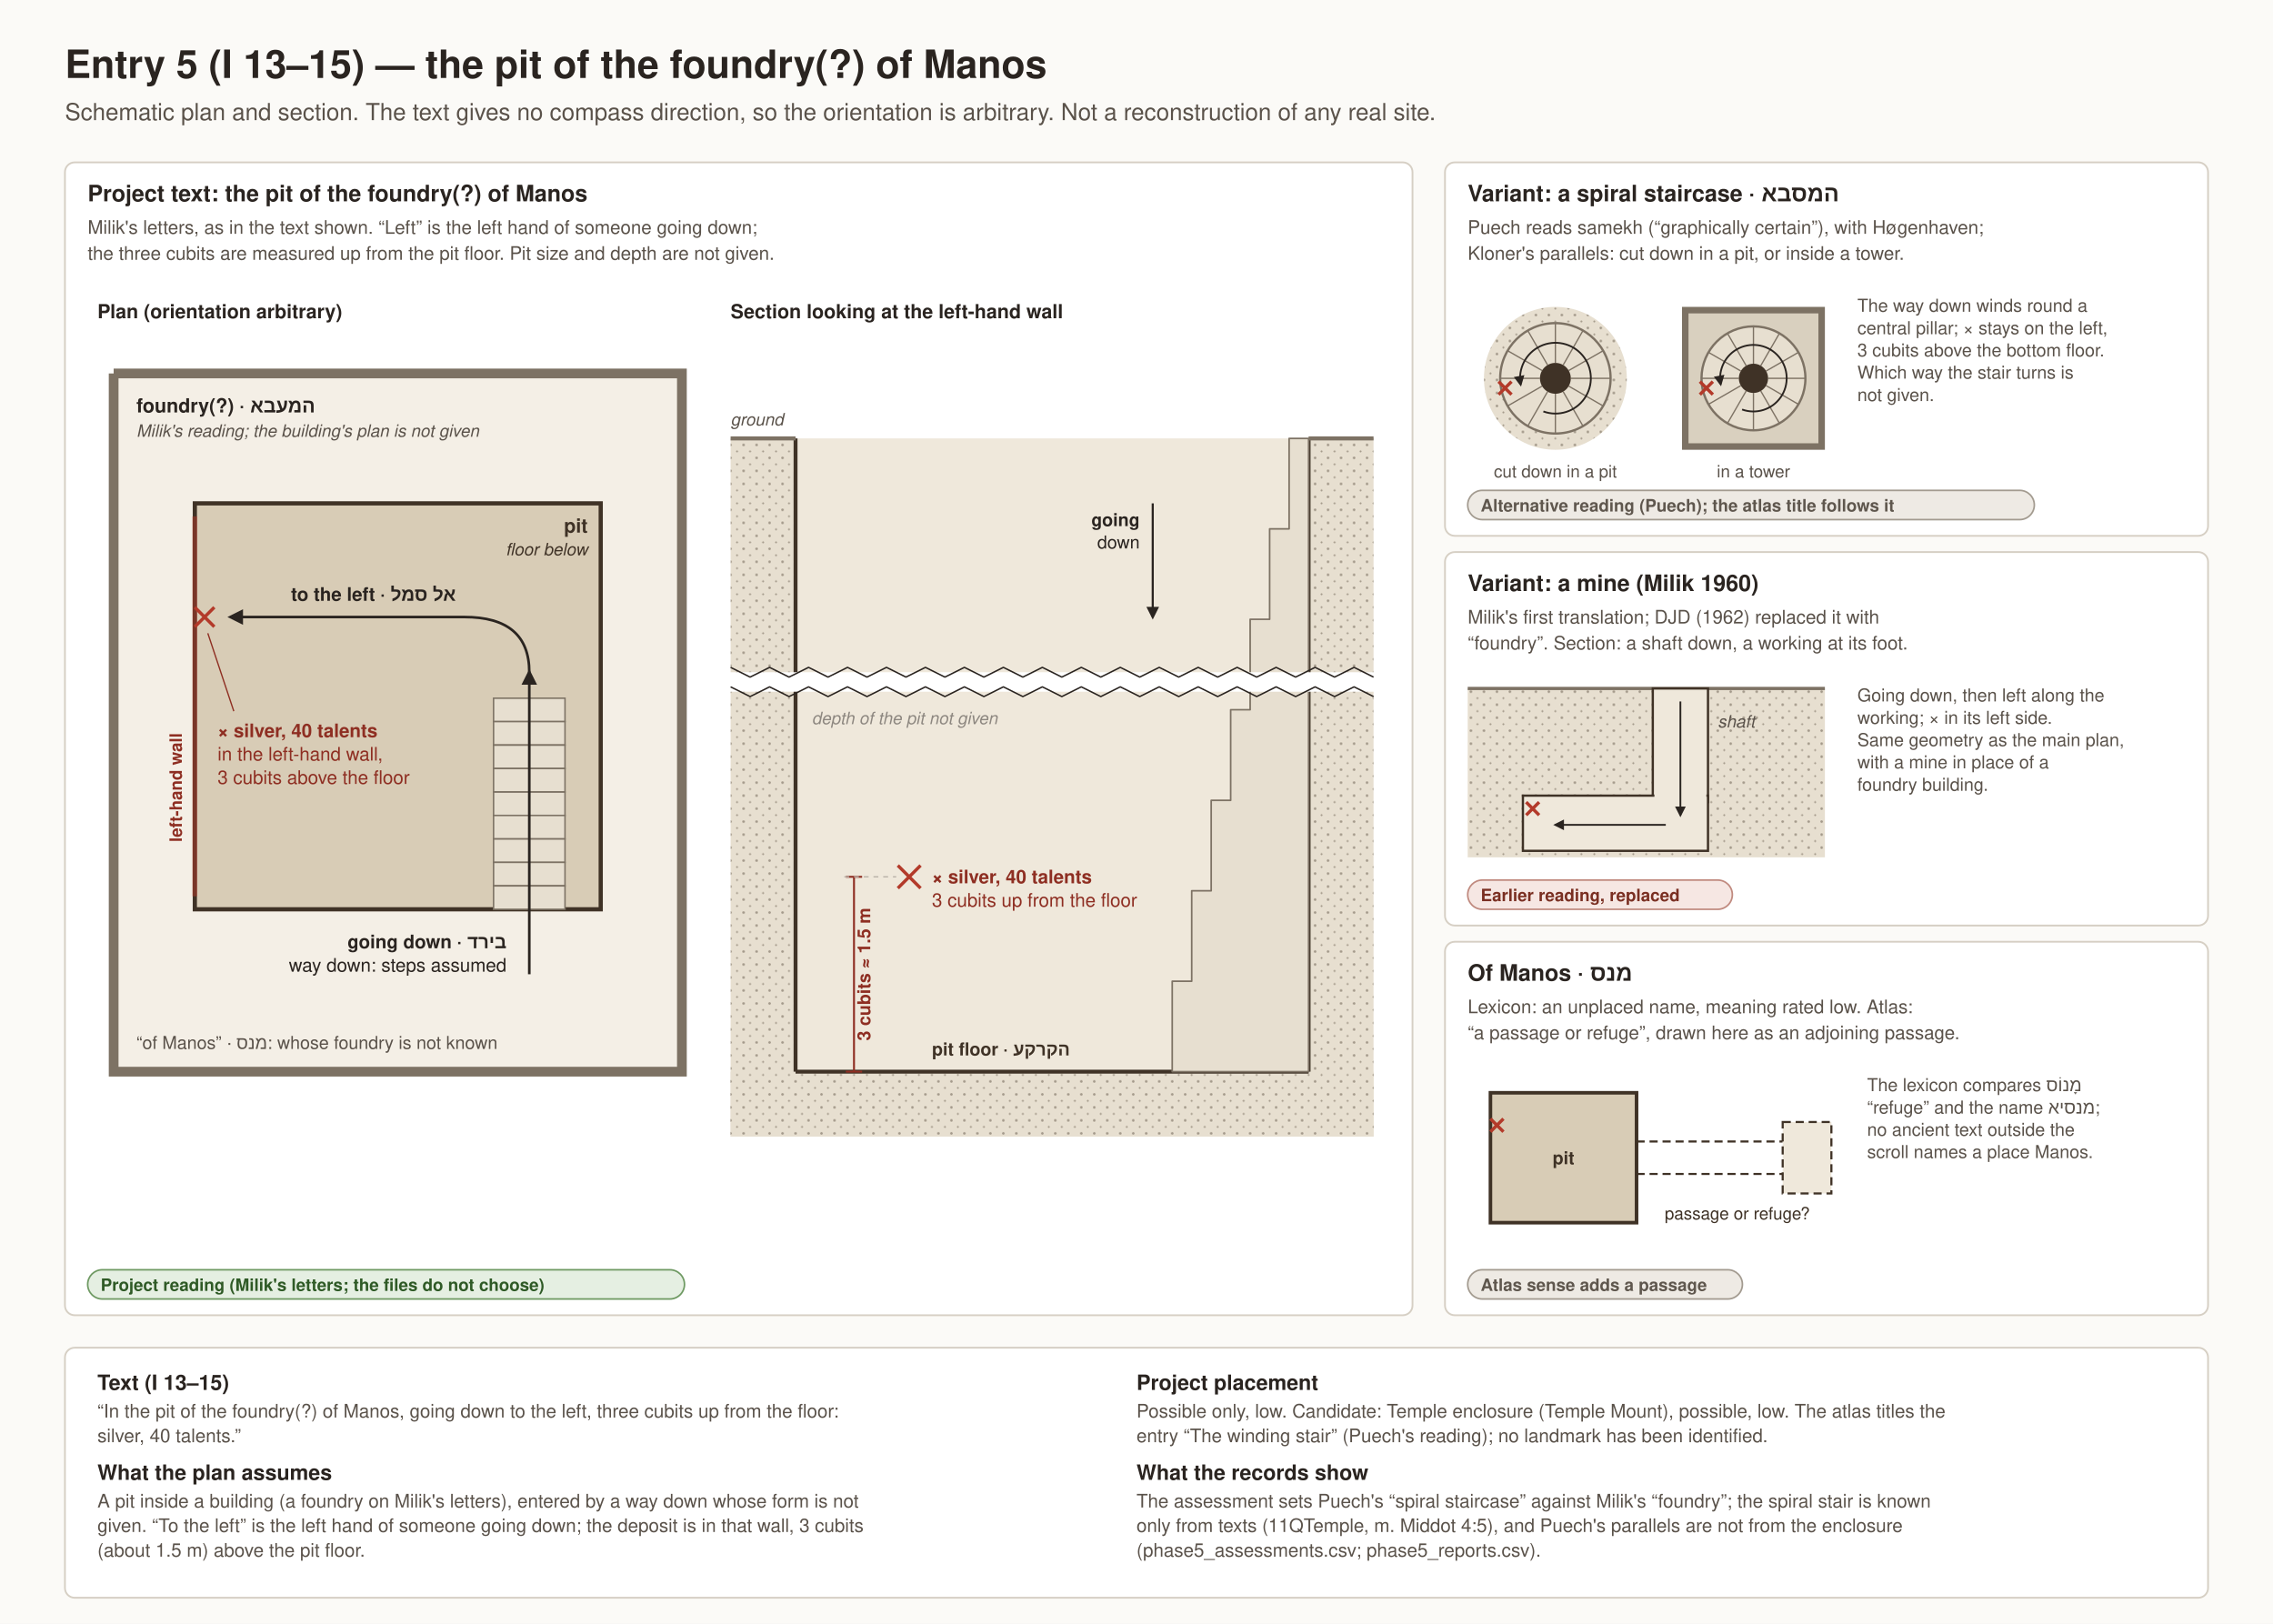
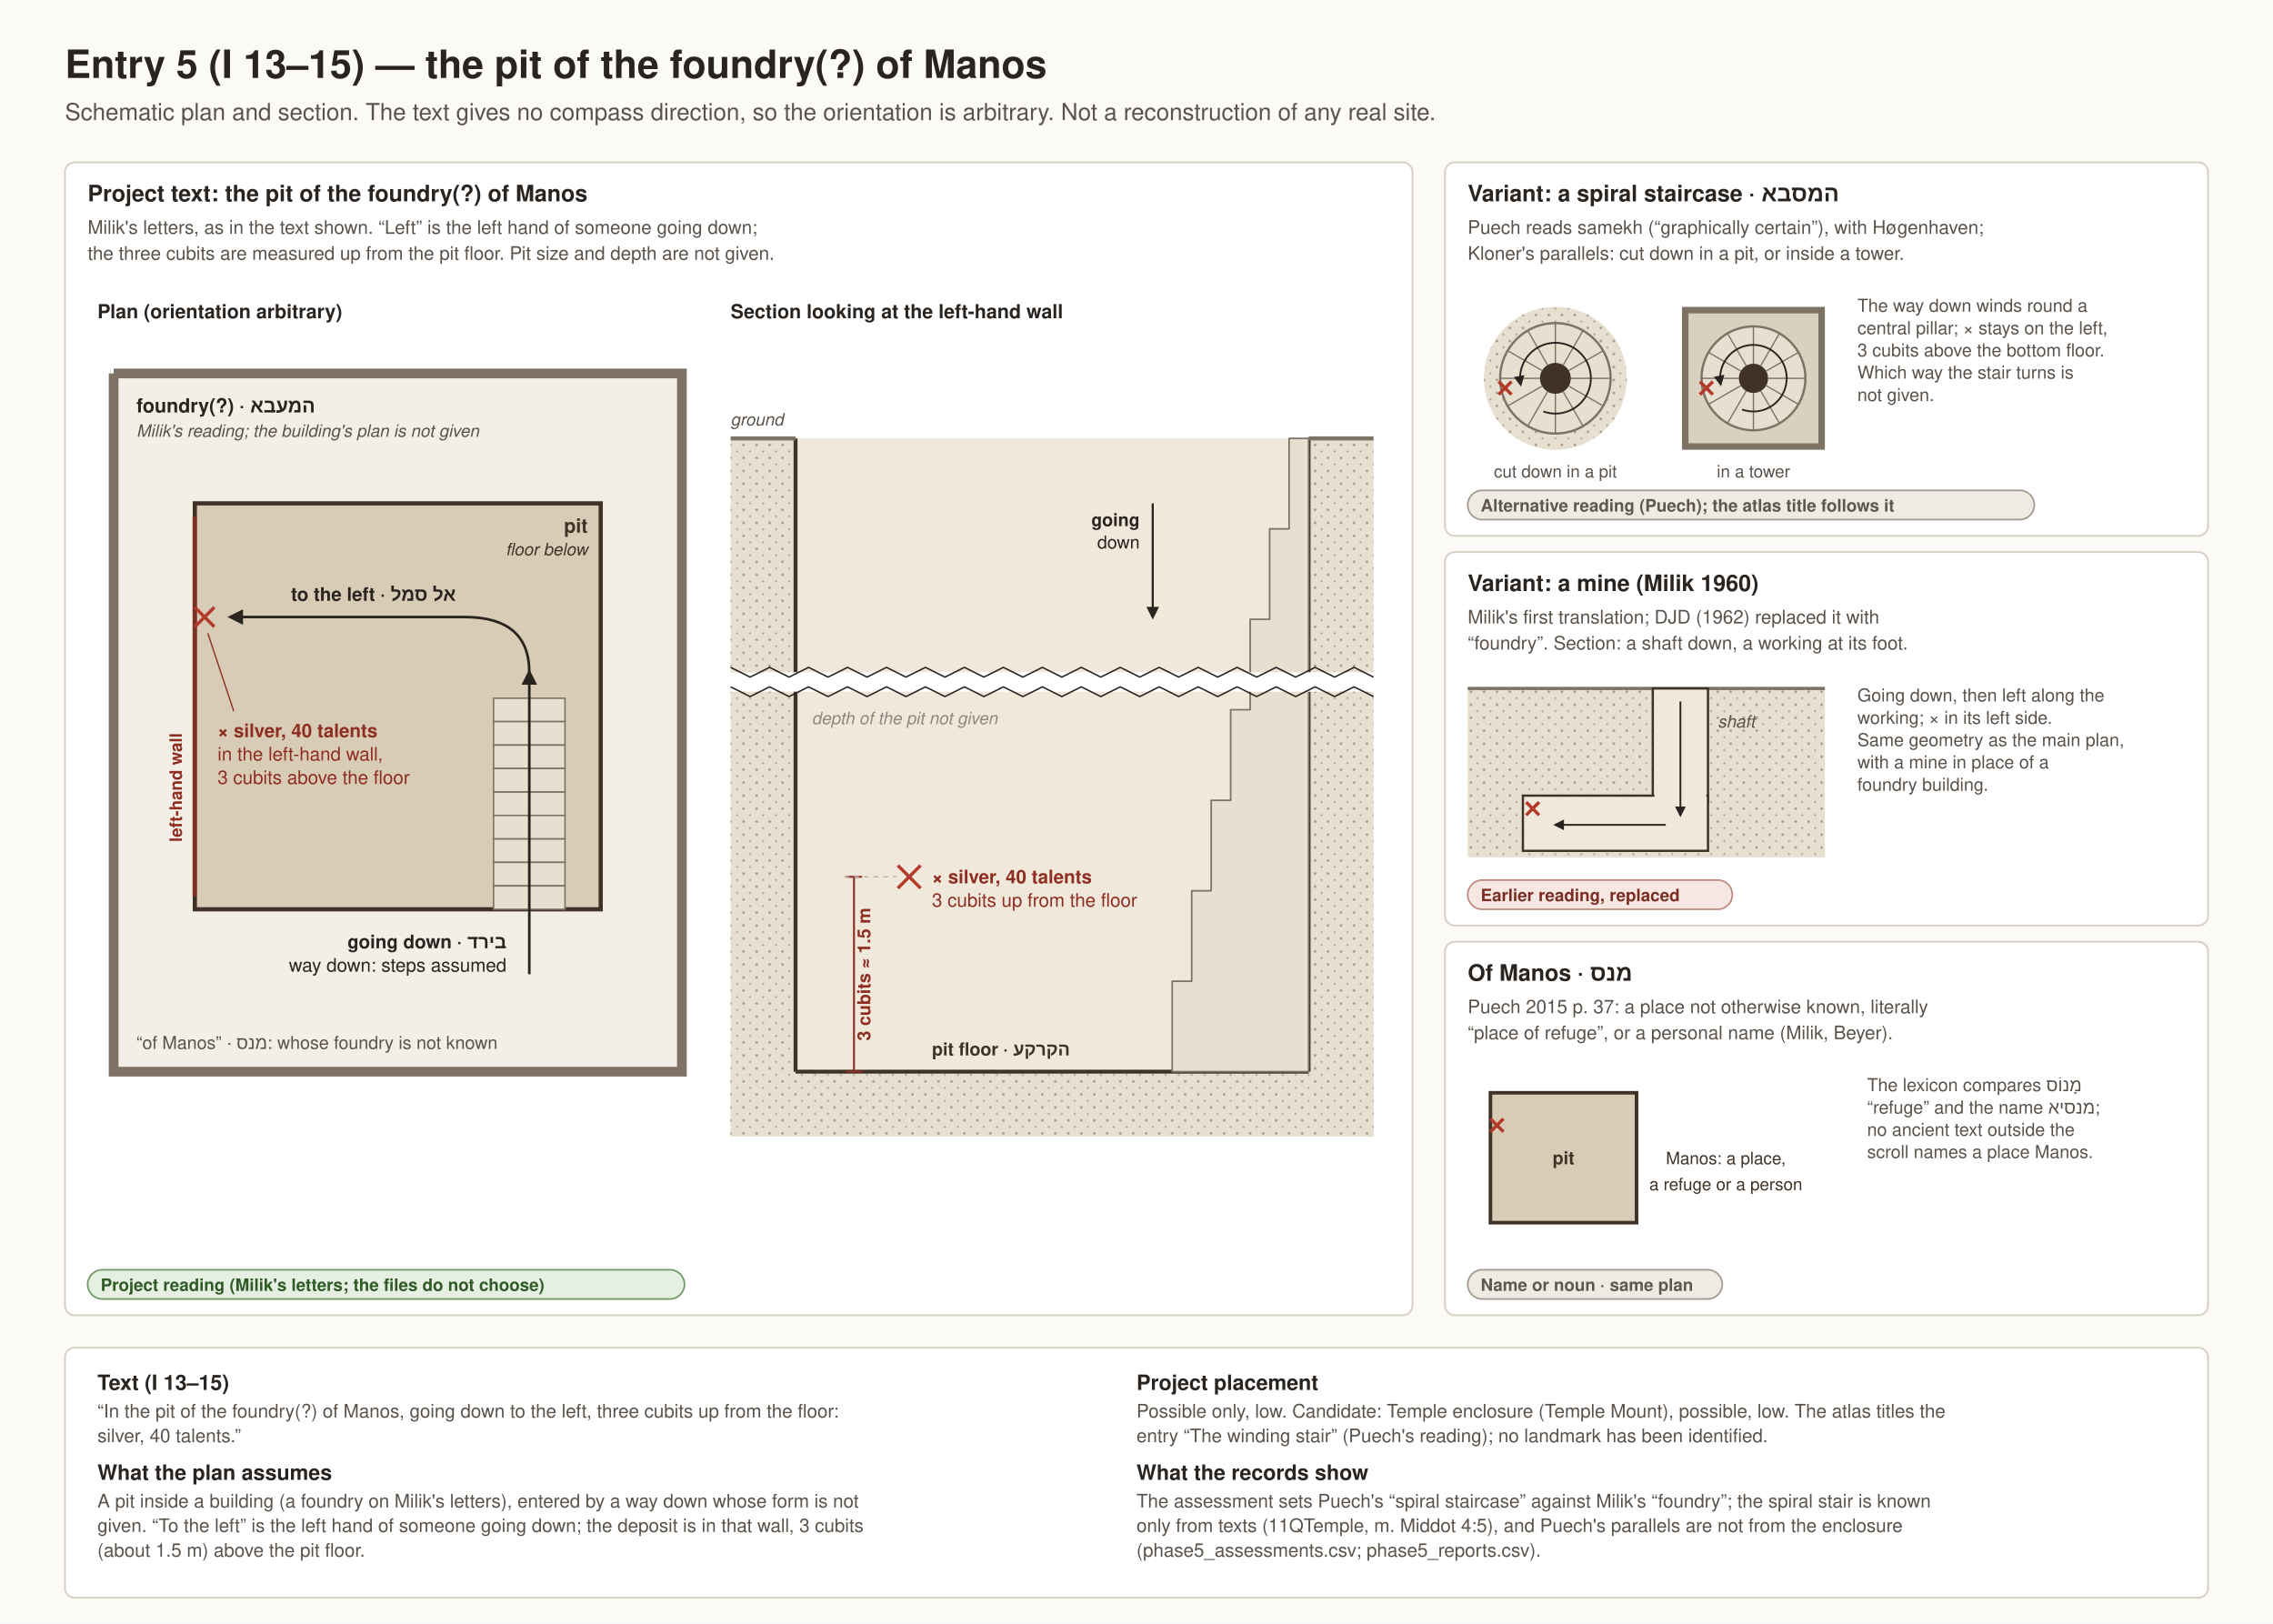
<svg xmlns="http://www.w3.org/2000/svg" viewBox="0 0 1400 1000" width="1400" height="1000" font-family="Helvetica Neue, Helvetica, Arial, DejaVu Sans, sans-serif">
  <defs>
    <marker id="ah-ink" viewBox="0 0 10 10" refX="8" refY="5" markerWidth="6" markerHeight="6" orient="auto-start-reverse">
      <path d="M0,0 L10,5 L0,10 z" fill="#2a2420" />
    </marker>
    <marker id="ah-ochre" viewBox="0 0 10 10" refX="8" refY="5" markerWidth="6" markerHeight="6" orient="auto-start-reverse">
      <path d="M0,0 L10,5 L0,10 z" fill="#8a5a17" />
    </marker>
    <marker id="ah-blue" viewBox="0 0 10 10" refX="8" refY="5" markerWidth="6" markerHeight="6" orient="auto-start-reverse">
      <path d="M0,0 L10,5 L0,10 z" fill="#245b82" />
    </marker>
    <marker id="ah-red" viewBox="0 0 10 10" refX="8" refY="5" markerWidth="6" markerHeight="6" orient="auto-start-reverse">
      <path d="M0,0 L10,5 L0,10 z" fill="#8e2e22" />
    </marker>
    <pattern id="hatch" width="4" height="4" patternUnits="userSpaceOnUse" patternTransform="rotate(45)">
      <rect width="4" height="4" fill="#efe3cf" />
      <line x1="0" y1="0" x2="0" y2="4" stroke="#8a5a17" stroke-width="1.2" />
    </pattern>
    <pattern id="rockfill" width="8" height="8" patternUnits="userSpaceOnUse">
      <rect width="8" height="8" fill="#e7dfd0" />
      <circle cx="2" cy="2" r="0.8" fill="#a49a8b" />
      <circle cx="6" cy="6" r="0.6" fill="#a49a8b" />
    </pattern>
    <pattern id="field" width="10" height="10" patternUnits="userSpaceOnUse">
      <rect width="10" height="10" fill="#eef1e4" />
      <line x1="0" y1="5" x2="10" y2="5" stroke="#b9c4a0" stroke-width="0.8" />
    </pattern>
    <pattern id="earth" width="6" height="6" patternUnits="userSpaceOnUse">
      <rect width="6" height="6" fill="#efe6d6" />
      <circle cx="3" cy="3" r="0.9" fill="#c9b897" />
    </pattern>
  </defs>
  <rect width="1400" height="1000" fill="#fbfaf7" />
  <text x="40.0" y="48.0" font-size="24" fill="#2a2420" font-weight="700">Entry 5 (I 13–15) — the pit of the foundry(?) of Manos</text>
  <text x="40.0" y="74.0" font-size="14.5" fill="#5a524a">Schematic plan and section. The text gives no compass direction, so the orientation is arbitrary. Not a reconstruction of any real site.</text>
  <rect x="40.0" y="100.0" width="830.0" height="710.0" fill="#ffffff" stroke="#d6cfc4" stroke-width="1.1" rx="6" />
  <text x="54.0" y="124.0" font-size="14" fill="#2a2420" font-weight="700">Project text: the pit of the foundry(?) of Manos</text>
  <text x="54.0" y="144.0" font-size="11.5" fill="#5a524a">Milik's letters, as in the text shown. “Left” is the left hand of someone going down;</text>
  <text x="54.0" y="160.0" font-size="11.5" fill="#5a524a">the three cubits are measured up from the pit floor. Pit size and depth are not given.</text>
  <rect x="54.0" y="782.0" width="367.6" height="18.0" fill="#e5efe2" stroke="#6f9a63" stroke-width="1" rx="9" />
  <text x="62.0" y="795.0" font-size="10.5" fill="#2f5a26" font-weight="600">Project reading (Milik's letters; the files do not choose)</text>
  <text x="60.0" y="196.0" font-size="12" fill="#2a2420" font-weight="700">Plan (orientation arbitrary)</text>
  <rect x="70.0" y="230.0" width="350.0" height="430.0" fill="#f4efe6" stroke="none" stroke-width="1.0" />
  <path d="M70.0,230.0 L420.0,230.0 L420.0,660.0 L70.0,660.0 L70.0,230.0" fill="none" stroke="#7d7264" stroke-width="6" stroke-linejoin="miter" />
  <text x="84.0" y="254.0" font-size="12" fill="#2a2420" font-weight="700">foundry(?) · המעבא</text>
  <text x="84.0" y="269.0" font-size="10.5" fill="#5a524a" font-style="italic">Milik's reading; the building's plan is not given</text>
  <rect x="120.0" y="310.0" width="250.0" height="250.0" fill="#d8ccb6" stroke="#3f3226" stroke-width="2.6" />
  <text x="362.0" y="328.0" font-size="12" fill="#3f3226" font-weight="700" text-anchor="end">pit</text>
  <text x="362.0" y="342.0" font-size="10.5" fill="#3f3226" text-anchor="end" font-style="italic">floor below</text>
  <rect x="304.0" y="430.0" width="44.0" height="14.4" fill="#e7dfd0" stroke="#7d7264" stroke-width="0.9" />
  <rect x="304.0" y="444.4" width="44.0" height="14.4" fill="#e7dfd0" stroke="#7d7264" stroke-width="0.9" />
  <rect x="304.0" y="458.9" width="44.0" height="14.4" fill="#e7dfd0" stroke="#7d7264" stroke-width="0.9" />
  <rect x="304.0" y="473.3" width="44.0" height="14.4" fill="#e7dfd0" stroke="#7d7264" stroke-width="0.9" />
  <rect x="304.0" y="487.8" width="44.0" height="14.4" fill="#e7dfd0" stroke="#7d7264" stroke-width="0.9" />
  <rect x="304.0" y="502.2" width="44.0" height="14.4" fill="#e7dfd0" stroke="#7d7264" stroke-width="0.9" />
  <rect x="304.0" y="516.7" width="44.0" height="14.4" fill="#e7dfd0" stroke="#7d7264" stroke-width="0.9" />
  <rect x="304.0" y="531.1" width="44.0" height="14.4" fill="#e7dfd0" stroke="#7d7264" stroke-width="0.9" />
  <rect x="304.0" y="545.6" width="44.0" height="14.4" fill="#e7dfd0" stroke="#7d7264" stroke-width="0.9" />
  <line x1="326.0" y1="600.0" x2="326.0" y2="414.0" stroke="#2a2420" stroke-width="1.6" marker-end="url(#ah-ink)" />
  <text x="312.0" y="584.0" font-size="11.5" fill="#2a2420" font-weight="700" text-anchor="end">going down · בירד</text>
  <text x="312.0" y="598.4" font-size="11.5" fill="#2a2420" text-anchor="end">way down: steps assumed</text>
  <path d="M326,414 Q326,380 286,380 L142,380" fill="none" stroke="#2a2420" stroke-width="1.6" stroke-linejoin="round" marker-end="url(#ah-ink)" />
  <text x="230.0" y="370.0" font-size="11.5" fill="#2a2420" font-weight="700" text-anchor="middle">to the left · אל סמל</text>
  <line x1="120.0" y1="318.0" x2="120.0" y2="552.0" stroke="#b33a2a" stroke-width="3" opacity="0.5" />
  <path d="M120,374 L132,386 M132,374 L120,386" fill="none" stroke="#b33a2a" stroke-width="2" stroke-linejoin="round" />
  <line x1="128.0" y1="390.0" x2="144.0" y2="438.0" stroke="#8e2e22" stroke-width="0.8" />
  <text x="134.0" y="454.0" font-size="11.5" fill="#8e2e22" font-weight="700">× silver, 40 talents</text>
  <text x="134.0" y="468.4" font-size="11.5" fill="#8e2e22">in the left-hand wall,</text>
  <text x="134.0" y="482.8" font-size="11.5" fill="#8e2e22">3 cubits above the floor</text>
  <text x="112.0" y="485.0" font-size="10.5" fill="#8e2e22" font-weight="600" text-anchor="middle" transform="rotate(-90 112.0 485.0)">left-hand wall</text>
  <text x="84.0" y="646.0" font-size="11" fill="#5a524a">“of Manos” · מנס: whose foundry is not known</text>
  <text x="450.0" y="196.0" font-size="12" fill="#2a2420" font-weight="700">Section looking at the left-hand wall</text>
  <rect x="450.0" y="270.0" width="40.0" height="430.0" fill="url(#rockfill)" stroke="none" stroke-width="1.0" />
  <rect x="806.0" y="270.0" width="40.0" height="430.0" fill="url(#rockfill)" stroke="none" stroke-width="1.0" />
  <rect x="450.0" y="660.0" width="396.0" height="40.0" fill="url(#rockfill)" stroke="none" stroke-width="1.0" />
  <rect x="490.0" y="270.0" width="316.0" height="390.0" fill="#efe8db" stroke="none" stroke-width="1.0" />
  <line x1="490.0" y1="270.0" x2="490.0" y2="660.0" stroke="#3f3226" stroke-width="2.4" />
  <line x1="806.0" y1="270.0" x2="806.0" y2="660.0" stroke="#3f3226" stroke-width="2.4" />
  <line x1="490.0" y1="660.0" x2="806.0" y2="660.0" stroke="#3f3226" stroke-width="2.4" />
  <line x1="450.0" y1="270.0" x2="490.0" y2="270.0" stroke="#7d7264" stroke-width="2.5" />
  <line x1="806.0" y1="270.0" x2="846.0" y2="270.0" stroke="#7d7264" stroke-width="2.5" />
  <text x="450.0" y="262.0" font-size="10.5" fill="#5a524a" font-style="italic">ground</text>
  <path d="M806.0,270.0 L794.0,270.0 L794.0,325.7 L782.0,325.7 L782.0,381.4 L770.0,381.4 L770.0,437.1 L758.0,437.1 L758.0,492.9 L746.0,492.9 L746.0,548.6 L734.0,548.6 L734.0,604.3 L722.0,604.3 L722.0,660.0 L806.0,660.0 L806.0,270.0 Z" fill="#e7dfd0" stroke="#7d7264" stroke-width="1" stroke-linejoin="round" />
  <line x1="710.0" y1="310.0" x2="710.0" y2="380.0" stroke="#2a2420" stroke-width="1.3" marker-end="url(#ah-ink)" />
  <text x="702.0" y="324.0" font-size="11" fill="#2a2420" font-weight="700" text-anchor="end">going</text>
  <text x="702.0" y="337.8" font-size="11" fill="#2a2420" text-anchor="end">down</text>
  <rect x="448.0" y="414.0" width="400.0" height="12.0" fill="#ffffff" stroke="none" stroke-width="1.0" />
  <path d="M450.0,411.0 L462.0,417.0 L474.0,411.0 L486.0,417.0 L498.0,411.0 L510.0,417.0 L522.0,411.0 L534.0,417.0 L546.0,411.0 L558.0,417.0 L570.0,411.0 L582.0,417.0 L594.0,411.0 L606.0,417.0 L618.0,411.0 L630.0,417.0 L642.0,411.0 L654.0,417.0 L666.0,411.0 L678.0,417.0 L690.0,411.0 L702.0,417.0 L714.0,411.0 L726.0,417.0 L738.0,411.0 L750.0,417.0 L762.0,411.0 L774.0,417.0 L786.0,411.0 L798.0,417.0 L810.0,411.0 L822.0,417.0 L834.0,411.0 L846.0,417.0" fill="none" stroke="#2a2420" stroke-width="0.9" stroke-linejoin="round" />
  <path d="M450.0,423.0 L462.0,429.0 L474.0,423.0 L486.0,429.0 L498.0,423.0 L510.0,429.0 L522.0,423.0 L534.0,429.0 L546.0,423.0 L558.0,429.0 L570.0,423.0 L582.0,429.0 L594.0,423.0 L606.0,429.0 L618.0,423.0 L630.0,429.0 L642.0,423.0 L654.0,429.0 L666.0,423.0 L678.0,429.0 L690.0,423.0 L702.0,429.0 L714.0,423.0 L726.0,429.0 L738.0,423.0 L750.0,429.0 L762.0,423.0 L774.0,429.0 L786.0,423.0 L798.0,429.0 L810.0,423.0 L822.0,429.0 L834.0,423.0 L846.0,429.0" fill="none" stroke="#2a2420" stroke-width="0.9" stroke-linejoin="round" />
  <text x="500.0" y="446.0" font-size="10.5" fill="#8d8780" font-style="italic">depth of the pit not given</text>
  <path d="M553,533 L567,547 M567,533 L553,547" fill="none" stroke="#b33a2a" stroke-width="2" stroke-linejoin="round" />
  <line x1="526.0" y1="660.0" x2="526.0" y2="540.0" stroke="#8e2e22" stroke-width="1.2" />
  <line x1="521.0" y1="660.0" x2="531.0" y2="660.0" stroke="#8e2e22" stroke-width="1.2" />
  <line x1="521.0" y1="540.0" x2="531.0" y2="540.0" stroke="#8e2e22" stroke-width="1.2" />
  <text x="536.0" y="600.0" font-size="11" fill="#8e2e22" font-weight="600" text-anchor="middle" transform="rotate(-90.0 536.0 600.0)">3 cubits ≈ 1.5 m</text>
  <line x1="520.0" y1="540.0" x2="552.0" y2="540.0" stroke="#b9b2a8" stroke-width="0.8" stroke-dasharray="3 3" />
  <text x="574.0" y="544.0" font-size="11.5" fill="#8e2e22" font-weight="700">× silver, 40 talents</text>
  <text x="574.0" y="558.4" font-size="11.5" fill="#8e2e22">3 cubits up from the floor</text>
  <text x="574.0" y="650.0" font-size="11" fill="#3f3226" font-weight="700">pit floor · הקרקע</text>
  <rect x="890.0" y="100.0" width="470.0" height="230.0" fill="#ffffff" stroke="#d6cfc4" stroke-width="1.1" rx="6" />
  <text x="904.0" y="124.0" font-size="14" fill="#2a2420" font-weight="700">Variant: a spiral staircase · המסבא</text>
  <text x="904.0" y="144.0" font-size="11.5" fill="#5a524a">Puech reads samekh (“graphically certain”), with Høgenhaven;</text>
  <text x="904.0" y="160.0" font-size="11.5" fill="#5a524a">Kloner's parallels: cut down in a pit, or inside a tower.</text>
  <rect x="904.0" y="302.0" width="349.0" height="18.0" fill="#eeeae4" stroke="#a39b90" stroke-width="1" rx="9" />
  <text x="912.0" y="315.0" font-size="10.5" fill="#5f574e" font-weight="600">Alternative reading (Puech); the atlas title follows it</text>
  <circle cx="958.0" cy="233.0" r="44.0" fill="url(#rockfill)" stroke="none" stroke-width="1.0" />
  <circle cx="958.0" cy="233.0" r="34.0" fill="#e7dfd0" stroke="#7d7264" stroke-width="1.4" />
  <line x1="958.0" y1="223.5" x2="958.0" y2="199.0" stroke="#7d7264" stroke-width="0.8" />
  <line x1="962.8" y1="224.8" x2="975.0" y2="203.6" stroke="#7d7264" stroke-width="0.8" />
  <line x1="966.2" y1="228.2" x2="987.4" y2="216.0" stroke="#7d7264" stroke-width="0.8" />
  <line x1="967.5" y1="233.0" x2="992.0" y2="233.0" stroke="#7d7264" stroke-width="0.8" />
  <line x1="966.2" y1="237.8" x2="987.4" y2="250.0" stroke="#7d7264" stroke-width="0.8" />
  <line x1="962.8" y1="241.2" x2="975.0" y2="262.4" stroke="#7d7264" stroke-width="0.8" />
  <line x1="958.0" y1="242.5" x2="958.0" y2="267.0" stroke="#7d7264" stroke-width="0.8" />
  <line x1="953.2" y1="241.2" x2="941.0" y2="262.4" stroke="#7d7264" stroke-width="0.8" />
  <line x1="949.8" y1="237.8" x2="928.6" y2="250.0" stroke="#7d7264" stroke-width="0.8" />
  <line x1="948.5" y1="233.0" x2="924.0" y2="233.0" stroke="#7d7264" stroke-width="0.8" />
  <line x1="949.8" y1="228.2" x2="928.6" y2="216.0" stroke="#7d7264" stroke-width="0.8" />
  <line x1="953.2" y1="224.8" x2="941.0" y2="203.6" stroke="#7d7264" stroke-width="0.8" />
  <circle cx="958.0" cy="233.0" r="9.5" fill="#3f3226" stroke="none" stroke-width="1.0" />
  <path d="M950.6,253.4 A21.8,21.8 0 1,0 936.6,236.8" fill="none" stroke="#2a2420" stroke-width="1.1" stroke-linejoin="round" marker-end="url(#ah-ink)" />
  <path d="M923,235.0 L931,243.0 M931,235.0 L923,243.0" fill="none" stroke="#b33a2a" stroke-width="2" stroke-linejoin="round" />
  <text x="958.0" y="294.0" font-size="10.5" fill="#5a524a" text-anchor="middle">cut down in a pit</text>
  <rect x="1038.0" y="191.0" width="84.0" height="84.0" fill="#d9d0bf" stroke="#7d7264" stroke-width="4" />
  <circle cx="1080.0" cy="233.0" r="32.0" fill="#e7dfd0" stroke="#7d7264" stroke-width="1.4" />
  <line x1="1080.0" y1="224.0" x2="1080.0" y2="201.0" stroke="#7d7264" stroke-width="0.8" />
  <line x1="1084.5" y1="225.2" x2="1096.0" y2="205.3" stroke="#7d7264" stroke-width="0.8" />
  <line x1="1087.8" y1="228.5" x2="1107.7" y2="217.0" stroke="#7d7264" stroke-width="0.8" />
  <line x1="1089.0" y1="233.0" x2="1112.0" y2="233.0" stroke="#7d7264" stroke-width="0.8" />
  <line x1="1087.8" y1="237.5" x2="1107.7" y2="249.0" stroke="#7d7264" stroke-width="0.8" />
  <line x1="1084.5" y1="240.8" x2="1096.0" y2="260.7" stroke="#7d7264" stroke-width="0.8" />
  <line x1="1080.0" y1="242.0" x2="1080.0" y2="265.0" stroke="#7d7264" stroke-width="0.8" />
  <line x1="1075.5" y1="240.8" x2="1064.0" y2="260.7" stroke="#7d7264" stroke-width="0.8" />
  <line x1="1072.2" y1="237.5" x2="1052.3" y2="249.0" stroke="#7d7264" stroke-width="0.8" />
  <line x1="1071.0" y1="233.0" x2="1048.0" y2="233.0" stroke="#7d7264" stroke-width="0.8" />
  <line x1="1072.2" y1="228.5" x2="1052.3" y2="217.0" stroke="#7d7264" stroke-width="0.8" />
  <line x1="1075.5" y1="225.2" x2="1064.0" y2="205.3" stroke="#7d7264" stroke-width="0.8" />
  <circle cx="1080.0" cy="233.0" r="9.0" fill="#3f3226" stroke="none" stroke-width="1.0" />
  <path d="M1073.0,252.2 A20.5,20.5 0 1,0 1059.8,236.6" fill="none" stroke="#2a2420" stroke-width="1.1" stroke-linejoin="round" marker-end="url(#ah-ink)" />
  <path d="M1047,235.0 L1055,243.0 M1055,235.0 L1047,243.0" fill="none" stroke="#b33a2a" stroke-width="2" stroke-linejoin="round" />
  <text x="1080.0" y="294.0" font-size="10.5" fill="#5a524a" text-anchor="middle">in a tower</text>
  <text x="1144.0" y="192.0" font-size="11" fill="#5a524a">The way down winds round a</text>
  <text x="1144.0" y="205.8" font-size="11" fill="#5a524a">central pillar; × stays on the left,</text>
  <text x="1144.0" y="219.5" font-size="11" fill="#5a524a">3 cubits above the bottom floor.</text>
  <text x="1144.0" y="233.2" font-size="11" fill="#5a524a">Which way the stair turns is</text>
  <text x="1144.0" y="247.0" font-size="11" fill="#5a524a">not given.</text>
  <rect x="890.0" y="340.0" width="470.0" height="230.0" fill="#ffffff" stroke="#d6cfc4" stroke-width="1.1" rx="6" />
  <text x="904.0" y="364.0" font-size="14" fill="#2a2420" font-weight="700">Variant: a mine (Milik 1960)</text>
  <text x="904.0" y="384.0" font-size="11.5" fill="#5a524a">Milik's first translation; DJD (1962) replaced it with</text>
  <text x="904.0" y="400.0" font-size="11.5" fill="#5a524a">“foundry”. Section: a shaft down, a working at its foot.</text>
  <rect x="904.0" y="542.0" width="163.0" height="18.0" fill="#f6e7e3" stroke="#c08a7f" stroke-width="1" rx="9" />
  <text x="912.0" y="555.0" font-size="10.5" fill="#7a2f22" font-weight="600">Earlier reading, replaced</text>
  <rect x="904.0" y="424.0" width="220.0" height="104.0" fill="url(#rockfill)" stroke="none" stroke-width="1.0" />
  <line x1="904.0" y1="424.0" x2="1124.0" y2="424.0" stroke="#7d7264" stroke-width="2" />
  <rect x="1018.0" y="424.0" width="34.0" height="70.0" fill="#efe8db" stroke="#3f3226" stroke-width="1.4" />
  <rect x="938.0" y="490.0" width="114.0" height="34.0" fill="#efe8db" stroke="#3f3226" stroke-width="1.4" />
  <rect x="1019.0" y="488.0" width="32.0" height="6.0" fill="#efe8db" stroke="none" stroke-width="1.0" />
  <line x1="1035.0" y1="432.0" x2="1035.0" y2="502.0" stroke="#2a2420" stroke-width="1.1" marker-end="url(#ah-ink)" />
  <line x1="1026.0" y1="508.0" x2="958.0" y2="508.0" stroke="#2a2420" stroke-width="1.1" marker-end="url(#ah-ink)" />
  <path d="M940,494.0 L948,502.0 M948,494.0 L940,502.0" fill="none" stroke="#b33a2a" stroke-width="2" stroke-linejoin="round" />
  <text x="1058.0" y="448.0" font-size="10.5" fill="#5a524a" font-style="italic">shaft</text>
  <text x="1144.0" y="432.0" font-size="11" fill="#5a524a">Going down, then left along the</text>
  <text x="1144.0" y="445.8" font-size="11" fill="#5a524a">working; × in its left side.</text>
  <text x="1144.0" y="459.5" font-size="11" fill="#5a524a">Same geometry as the main plan,</text>
  <text x="1144.0" y="473.2" font-size="11" fill="#5a524a">with a mine in place of a</text>
  <text x="1144.0" y="487.0" font-size="11" fill="#5a524a">foundry building.</text>
  <rect x="890.0" y="580.0" width="470.0" height="230.0" fill="#ffffff" stroke="#d6cfc4" stroke-width="1.1" rx="6" />
  <text x="904.0" y="604.0" font-size="14" fill="#2a2420" font-weight="700">Of Manos · מנס</text>
-   <text x="904.0" y="624.0" font-size="11.5" fill="#5a524a">Lexicon: an unplaced name, meaning rated low. Atlas:</text>
-   <text x="904.0" y="640.0" font-size="11.5" fill="#5a524a">“a passage or refuge”, drawn here as an adjoining passage.</text>
-   <rect x="904.0" y="782.0" width="169.2" height="18.0" fill="#eeeae4" stroke="#a39b90" stroke-width="1" rx="9" />
-   <text x="912.0" y="795.0" font-size="10.5" fill="#5f574e" font-weight="600">Atlas sense adds a passage</text>
+   <text x="904.0" y="624.0" font-size="11.5" fill="#5a524a">Puech 2015 p. 37: a place not otherwise known, literally</text>
+   <text x="904.0" y="640.0" font-size="11.5" fill="#5a524a">“place of refuge”, or a personal name (Milik, Beyer).</text>
+   <rect x="904.0" y="782.0" width="156.8" height="18.0" fill="#eeeae4" stroke="#a39b90" stroke-width="1" rx="9" />
+   <text x="912.0" y="795.0" font-size="10.5" fill="#5f574e" font-weight="600">Name or noun · same plan</text>
  <rect x="918.0" y="673.0" width="90.0" height="80.0" fill="#d8ccb6" stroke="#3f3226" stroke-width="2.2" />
  <text x="963.0" y="717.0" font-size="11" fill="#3f3226" font-weight="700" text-anchor="middle">pit</text>
-   <path d="M1008.0,703.0 L1098.0,703.0" fill="none" stroke="#3f3226" stroke-width="1.3" stroke-linejoin="round" stroke-dasharray="5 3" />
-   <path d="M1008.0,723.0 L1098.0,723.0" fill="none" stroke="#3f3226" stroke-width="1.3" stroke-linejoin="round" stroke-dasharray="5 3" />
-   <rect x="1098.0" y="691.0" width="30.0" height="44.0" fill="#efe8db" stroke="#3f3226" stroke-width="1.3" stroke-dasharray="5 3" />
-   <text x="1070.0" y="751.0" font-size="10.5" fill="#3f3226" text-anchor="middle">passage or refuge?</text>
+   <text x="1063.0" y="717.0" font-size="10.5" fill="#3f3226" text-anchor="middle">Manos: a place,</text>
+   <text x="1063.0" y="733.0" font-size="10.5" fill="#3f3226" text-anchor="middle">a refuge or a person</text>
  <path d="M918,689.0 L926,697.0 M926,689.0 L918,697.0" fill="none" stroke="#b33a2a" stroke-width="2" stroke-linejoin="round" />
  <text x="1150.0" y="672.0" font-size="11" fill="#5a524a">The lexicon compares מָנוֹס</text>
  <text x="1150.0" y="685.8" font-size="11" fill="#5a524a">“refuge” and the name מנסיא;</text>
  <text x="1150.0" y="699.5" font-size="11" fill="#5a524a">no ancient text outside the</text>
  <text x="1150.0" y="713.2" font-size="11" fill="#5a524a">scroll names a place Manos.</text>
  <rect x="40.0" y="830.0" width="1320.0" height="154.0" fill="#ffffff" stroke="#d6cfc4" stroke-width="1.1" rx="6" />
  <text x="60.0" y="856.0" font-size="13" fill="#2a2420" font-weight="700">Text (I 13–15)</text>
  <text x="60.0" y="873.0" font-size="11.5" fill="#5a524a">“In the pit of the foundry(?) of Manos, going down to the left, three cubits up from the floor:</text>
  <text x="60.0" y="888.2" font-size="11.5" fill="#5a524a">silver, 40 talents.”</text>
  <text x="60.0" y="911.4" font-size="13" fill="#2a2420" font-weight="700">What the plan assumes</text>
  <text x="60.0" y="928.4" font-size="11.5" fill="#5a524a">A pit inside a building (a foundry on Milik's letters), entered by a way down whose form is not</text>
  <text x="60.0" y="943.5" font-size="11.5" fill="#5a524a">given. “To the left” is the left hand of someone going down; the deposit is in that wall, 3 cubits</text>
  <text x="60.0" y="958.7" font-size="11.5" fill="#5a524a">(about 1.5 m) above the pit floor.</text>
  <text x="700.0" y="856.0" font-size="13" fill="#2a2420" font-weight="700">Project placement</text>
  <text x="700.0" y="873.0" font-size="11.5" fill="#5a524a">Possible only, low. Candidate: Temple enclosure (Temple Mount), possible, low. The atlas titles the</text>
  <text x="700.0" y="888.2" font-size="11.5" fill="#5a524a">entry “The winding stair” (Puech's reading); no landmark has been identified.</text>
  <text x="700.0" y="911.4" font-size="13" fill="#2a2420" font-weight="700">What the records show</text>
  <text x="700.0" y="928.4" font-size="11.5" fill="#5a524a">The assessment sets Puech's “spiral staircase” against Milik's “foundry”; the spiral stair is known</text>
  <text x="700.0" y="943.5" font-size="11.5" fill="#5a524a">only from texts (11QTemple, m. Middot 4:5), and Puech's parallels are not from the enclosure</text>
  <text x="700.0" y="958.7" font-size="11.5" fill="#5a524a">(phase5_assessments.csv; phase5_reports.csv).</text>
</svg>
